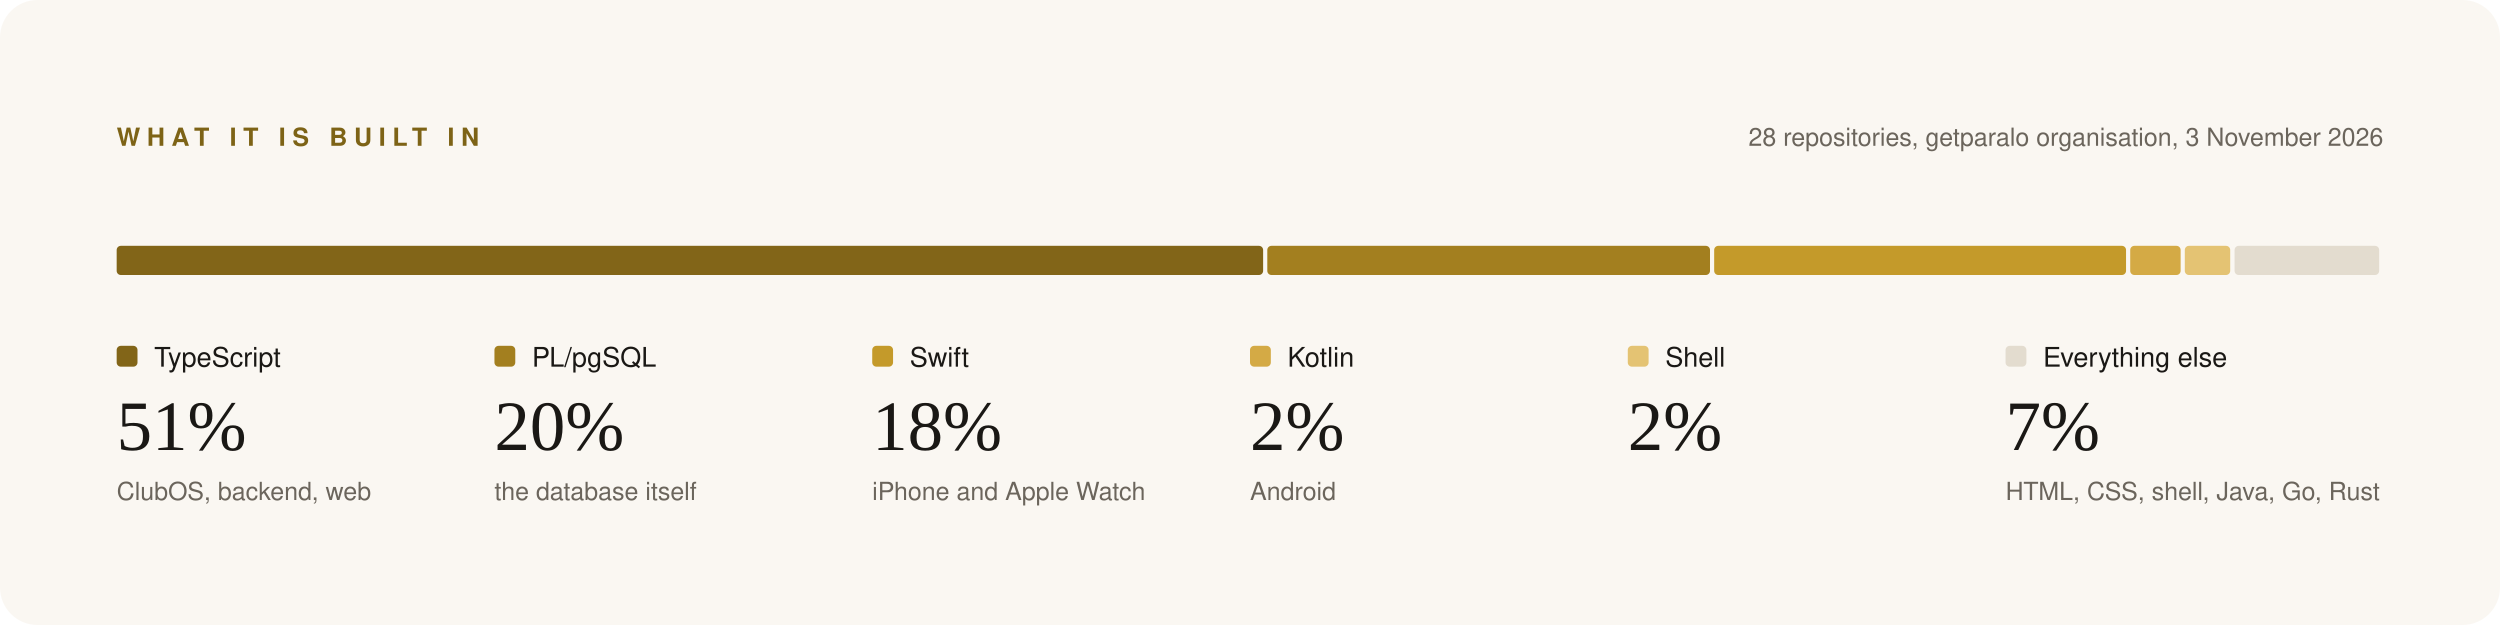
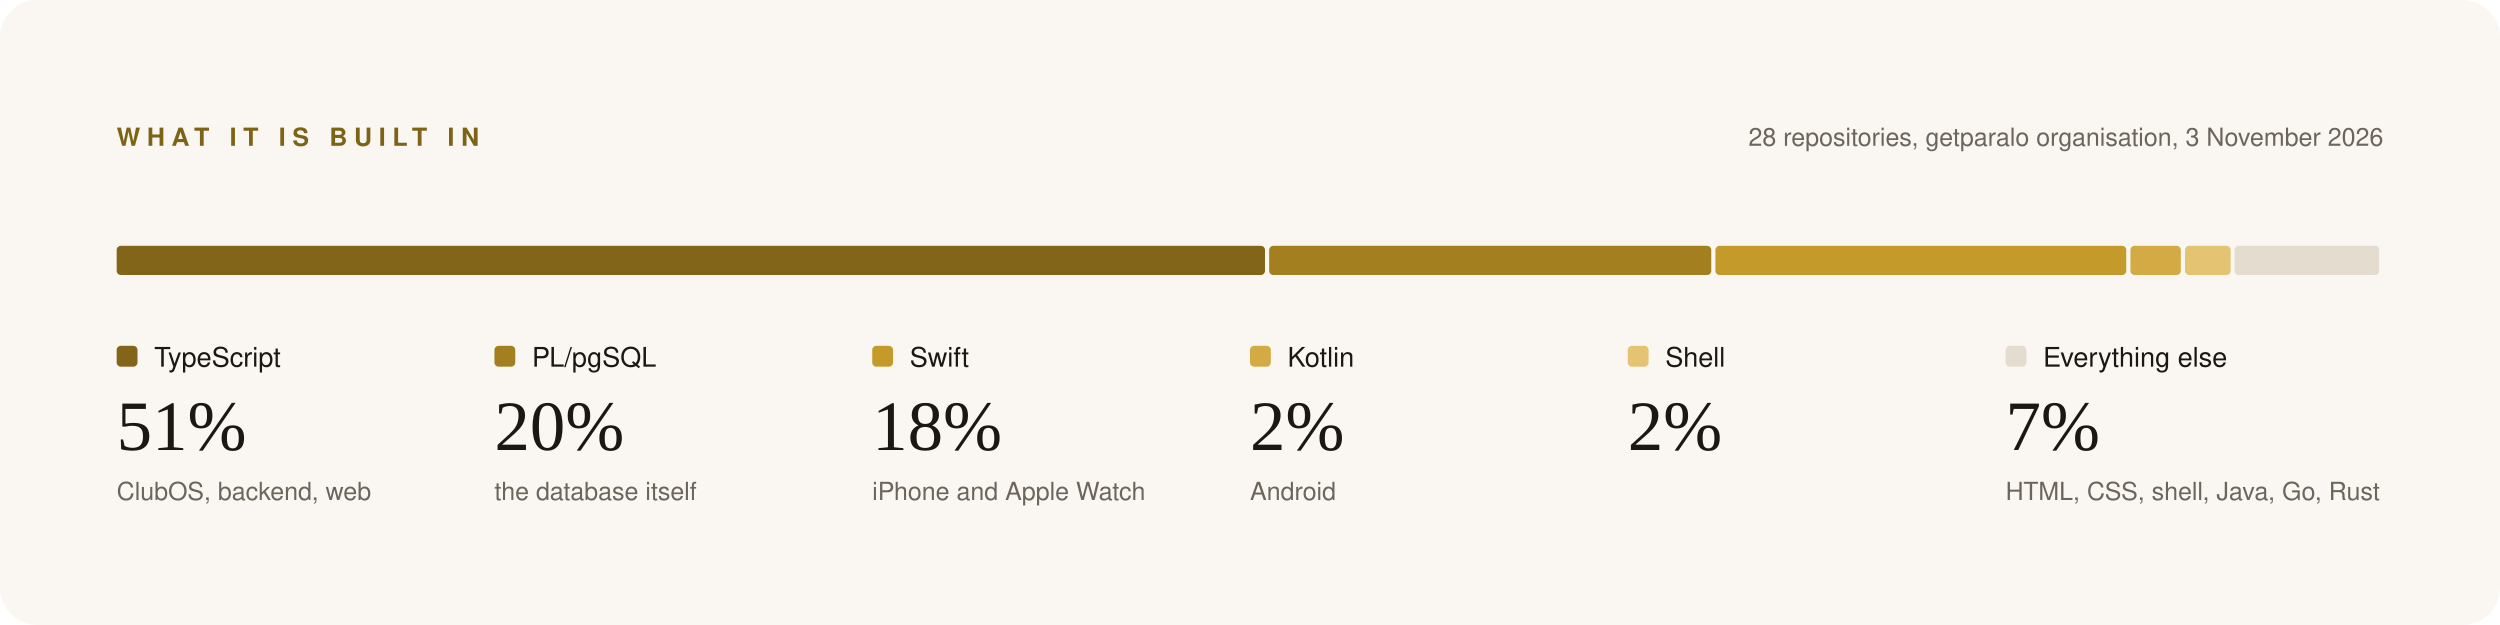
<svg xmlns="http://www.w3.org/2000/svg" width="1200" height="300" viewBox="0 0 1200 300" role="img" aria-label="Languages across Paralo repositories">
  <rect width="1200" height="300" rx="18" fill="#FAF7F2" />
  <text x="56" y="70" font-family="-apple-system, 'Helvetica Neue', Helvetica, Arial, sans-serif" font-size="12" letter-spacing="3.2" font-weight="600" fill="#7D6316">WHAT IT IS BUILT IN</text>
  <text x="1144" y="70" text-anchor="end" font-family="-apple-system, 'Helvetica Neue', Helvetica, Arial, sans-serif" font-size="12" fill="#6B655C">28 repositories, getparalo organisation, 3 November 2026</text>
-   <rect x="56.0" y="118" width="550.3" height="14" rx="2" fill="#826518">
-     <animate attributeName="width" values="0;0;550.3" keyTimes="0;0.125;1" dur="0.80s" begin="0s" fill="freeze" calcMode="spline" keySplines="0 0 1 1;0.2 0.7 0.2 1" />
+   <rect x="56.0" y="118" width="551.2" height="14" rx="2" fill="#826518">
+     <animate attributeName="width" values="0;0;551.2" keyTimes="0;0.125;1" dur="0.80s" begin="0s" fill="freeze" calcMode="spline" keySplines="0 0 1 1;0.2 0.7 0.2 1" />
  </rect>
-   <rect x="608.3" y="118" width="212.5" height="14" rx="2" fill="#A37F1F">
-     <animate attributeName="width" values="0;0;212.5" keyTimes="0;0.239;1" dur="0.92s" begin="0s" fill="freeze" calcMode="spline" keySplines="0 0 1 1;0.2 0.7 0.2 1" />
+   <rect x="609.2" y="118" width="212.2" height="14" rx="2" fill="#A37F1F">
+     <animate attributeName="width" values="0;0;212.2" keyTimes="0;0.239;1" dur="0.92s" begin="0s" fill="freeze" calcMode="spline" keySplines="0 0 1 1;0.2 0.7 0.2 1" />
  </rect>
-   <rect x="822.8" y="118" width="197.7" height="14" rx="2" fill="#C49A2A">
-     <animate attributeName="width" values="0;0;197.7" keyTimes="0;0.327;1" dur="1.04s" begin="0s" fill="freeze" calcMode="spline" keySplines="0 0 1 1;0.2 0.7 0.2 1" />
+   <rect x="823.4" y="118" width="197.2" height="14" rx="2" fill="#C49A2A">
+     <animate attributeName="width" values="0;0;197.2" keyTimes="0;0.327;1" dur="1.04s" begin="0s" fill="freeze" calcMode="spline" keySplines="0 0 1 1;0.2 0.7 0.2 1" />
  </rect>
-   <rect x="1022.5" y="118" width="24.2" height="14" rx="2" fill="#D4AA45">
+   <rect x="1022.6" y="118" width="24.2" height="14" rx="2" fill="#D4AA45">
    <animate attributeName="width" values="0;0;24.2" keyTimes="0;0.397;1" dur="1.16s" begin="0s" fill="freeze" calcMode="spline" keySplines="0 0 1 1;0.2 0.7 0.2 1" />
  </rect>
-   <rect x="1048.7" y="118" width="21.8" height="14" rx="2" fill="#E4C373">
-     <animate attributeName="width" values="0;0;21.8" keyTimes="0;0.453;1" dur="1.28s" begin="0s" fill="freeze" calcMode="spline" keySplines="0 0 1 1;0.2 0.7 0.2 1" />
+   <rect x="1048.8" y="118" width="21.9" height="14" rx="2" fill="#E4C373">
+     <animate attributeName="width" values="0;0;21.9" keyTimes="0;0.453;1" dur="1.28s" begin="0s" fill="freeze" calcMode="spline" keySplines="0 0 1 1;0.2 0.7 0.2 1" />
  </rect>
  <rect x="1072.6" y="118" width="69.4" height="14" rx="2" fill="#E3DCCF">
    <animate attributeName="width" values="0;0;69.4" keyTimes="0;0.500;1" dur="1.40s" begin="0s" fill="freeze" calcMode="spline" keySplines="0 0 1 1;0.2 0.7 0.2 1" />
  </rect>
  <rect x="56.0" y="166" width="10" height="10" rx="2" fill="#826518" />
  <text x="74.0" y="176" font-family="-apple-system, 'Helvetica Neue', Helvetica, Arial, sans-serif" font-size="13" fill="#1A1815">TypeScript</text>
  <text x="56.0" y="216" font-family="Georgia, 'Times New Roman', Times, serif" font-size="34" fill="#1A1815">51%</text>
  <text x="56.0" y="240" font-family="-apple-system, 'Helvetica Neue', Helvetica, Arial, sans-serif" font-size="12" fill="#6B655C">ClubOS, backend, web</text>
  <rect x="237.333" y="166" width="10" height="10" rx="2" fill="#A37F1F" />
  <text x="255.333" y="176" font-family="-apple-system, 'Helvetica Neue', Helvetica, Arial, sans-serif" font-size="13" fill="#1A1815">PL/pgSQL</text>
  <text x="237.333" y="216" font-family="Georgia, 'Times New Roman', Times, serif" font-size="34" fill="#1A1815">20%</text>
  <text x="237.333" y="240" font-family="-apple-system, 'Helvetica Neue', Helvetica, Arial, sans-serif" font-size="12" fill="#6B655C">the database itself</text>
  <rect x="418.667" y="166" width="10" height="10" rx="2" fill="#C49A2A" />
  <text x="436.667" y="176" font-family="-apple-system, 'Helvetica Neue', Helvetica, Arial, sans-serif" font-size="13" fill="#1A1815">Swift</text>
  <text x="418.667" y="216" font-family="Georgia, 'Times New Roman', Times, serif" font-size="34" fill="#1A1815">18%</text>
  <text x="418.667" y="240" font-family="-apple-system, 'Helvetica Neue', Helvetica, Arial, sans-serif" font-size="12" fill="#6B655C">iPhone and Apple Watch</text>
  <rect x="600.0" y="166" width="10" height="10" rx="2" fill="#D4AA45" />
  <text x="618.0" y="176" font-family="-apple-system, 'Helvetica Neue', Helvetica, Arial, sans-serif" font-size="13" fill="#1A1815">Kotlin</text>
  <text x="600.0" y="216" font-family="Georgia, 'Times New Roman', Times, serif" font-size="34" fill="#1A1815">2%</text>
  <text x="600.0" y="240" font-family="-apple-system, 'Helvetica Neue', Helvetica, Arial, sans-serif" font-size="12" fill="#6B655C">Android</text>
  <rect x="781.333" y="166" width="10" height="10" rx="2" fill="#E4C373" />
  <text x="799.333" y="176" font-family="-apple-system, 'Helvetica Neue', Helvetica, Arial, sans-serif" font-size="13" fill="#1A1815">Shell</text>
  <text x="781.333" y="216" font-family="Georgia, 'Times New Roman', Times, serif" font-size="34" fill="#1A1815">2%</text>
  <text x="781.333" y="240" font-family="-apple-system, 'Helvetica Neue', Helvetica, Arial, sans-serif" font-size="12" fill="#6B655C" />
  <rect x="962.667" y="166" width="10" height="10" rx="2" fill="#E3DCCF" />
  <text x="980.667" y="176" font-family="-apple-system, 'Helvetica Neue', Helvetica, Arial, sans-serif" font-size="13" fill="#1A1815">Everything else</text>
  <text x="962.667" y="216" font-family="Georgia, 'Times New Roman', Times, serif" font-size="34" fill="#1A1815">7%</text>
  <text x="962.667" y="240" font-family="-apple-system, 'Helvetica Neue', Helvetica, Arial, sans-serif" font-size="12" fill="#6B655C">HTML, CSS, shell, Java, Go, Rust</text>
</svg>
